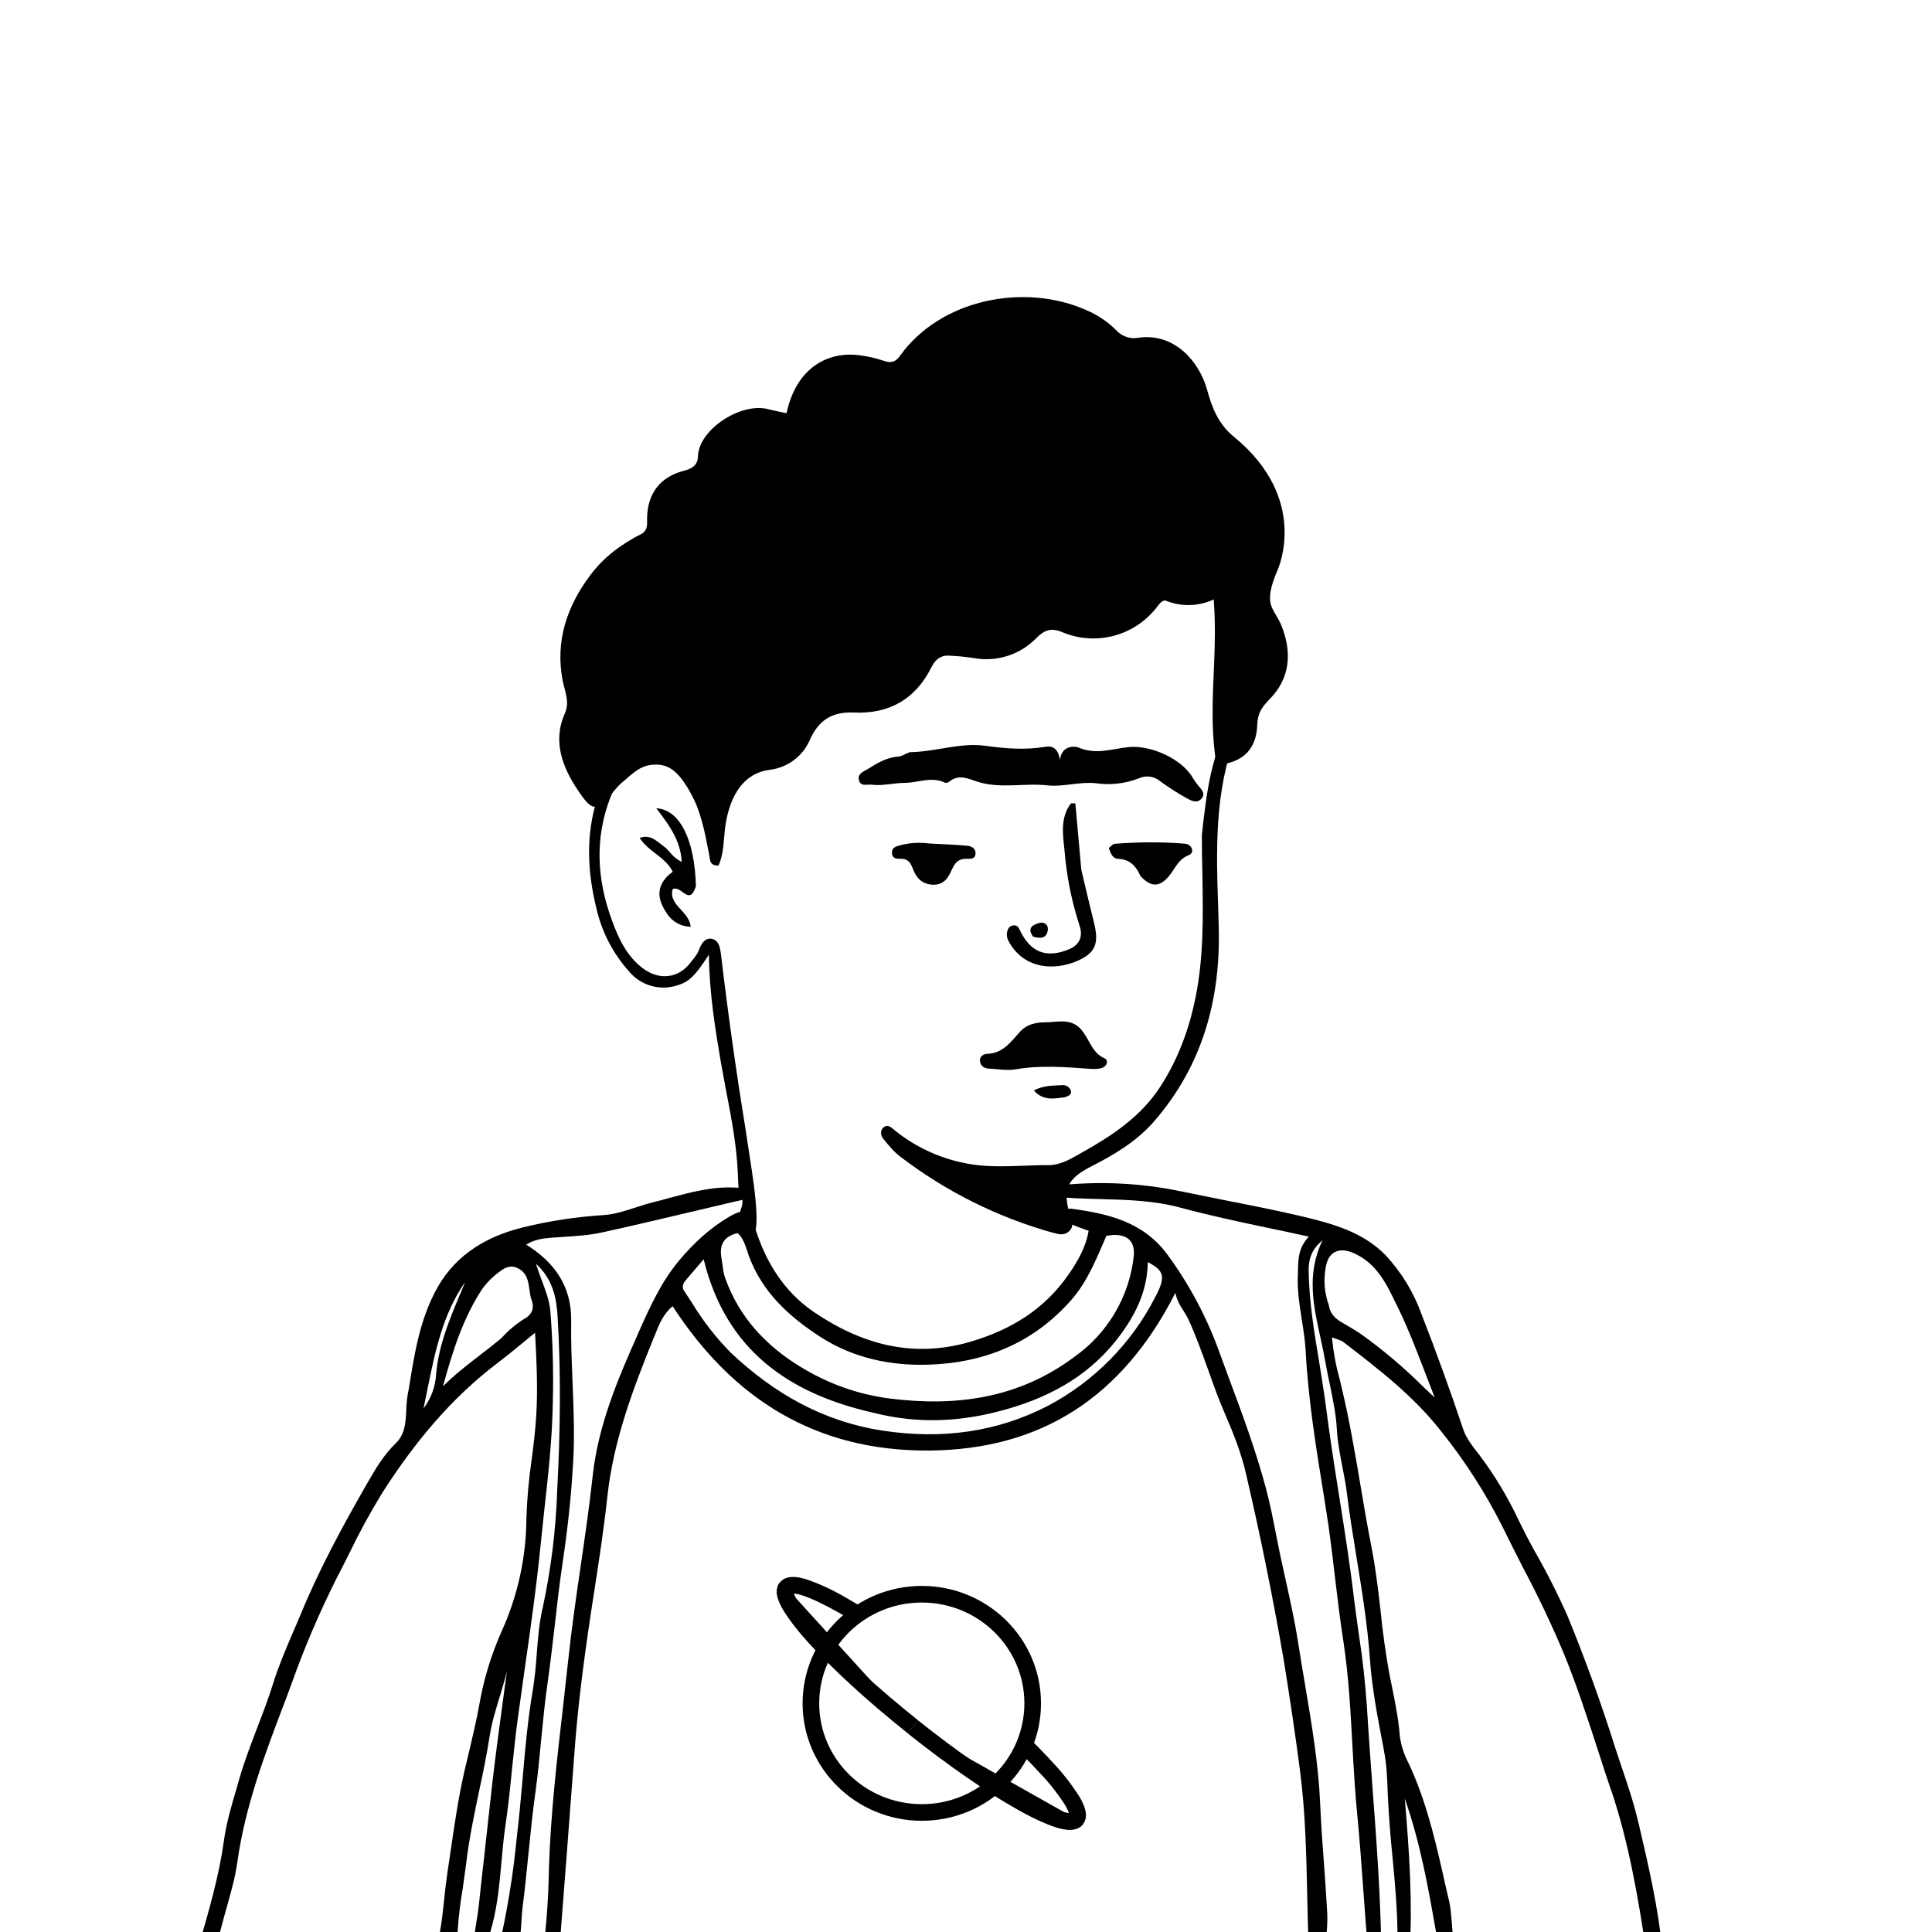
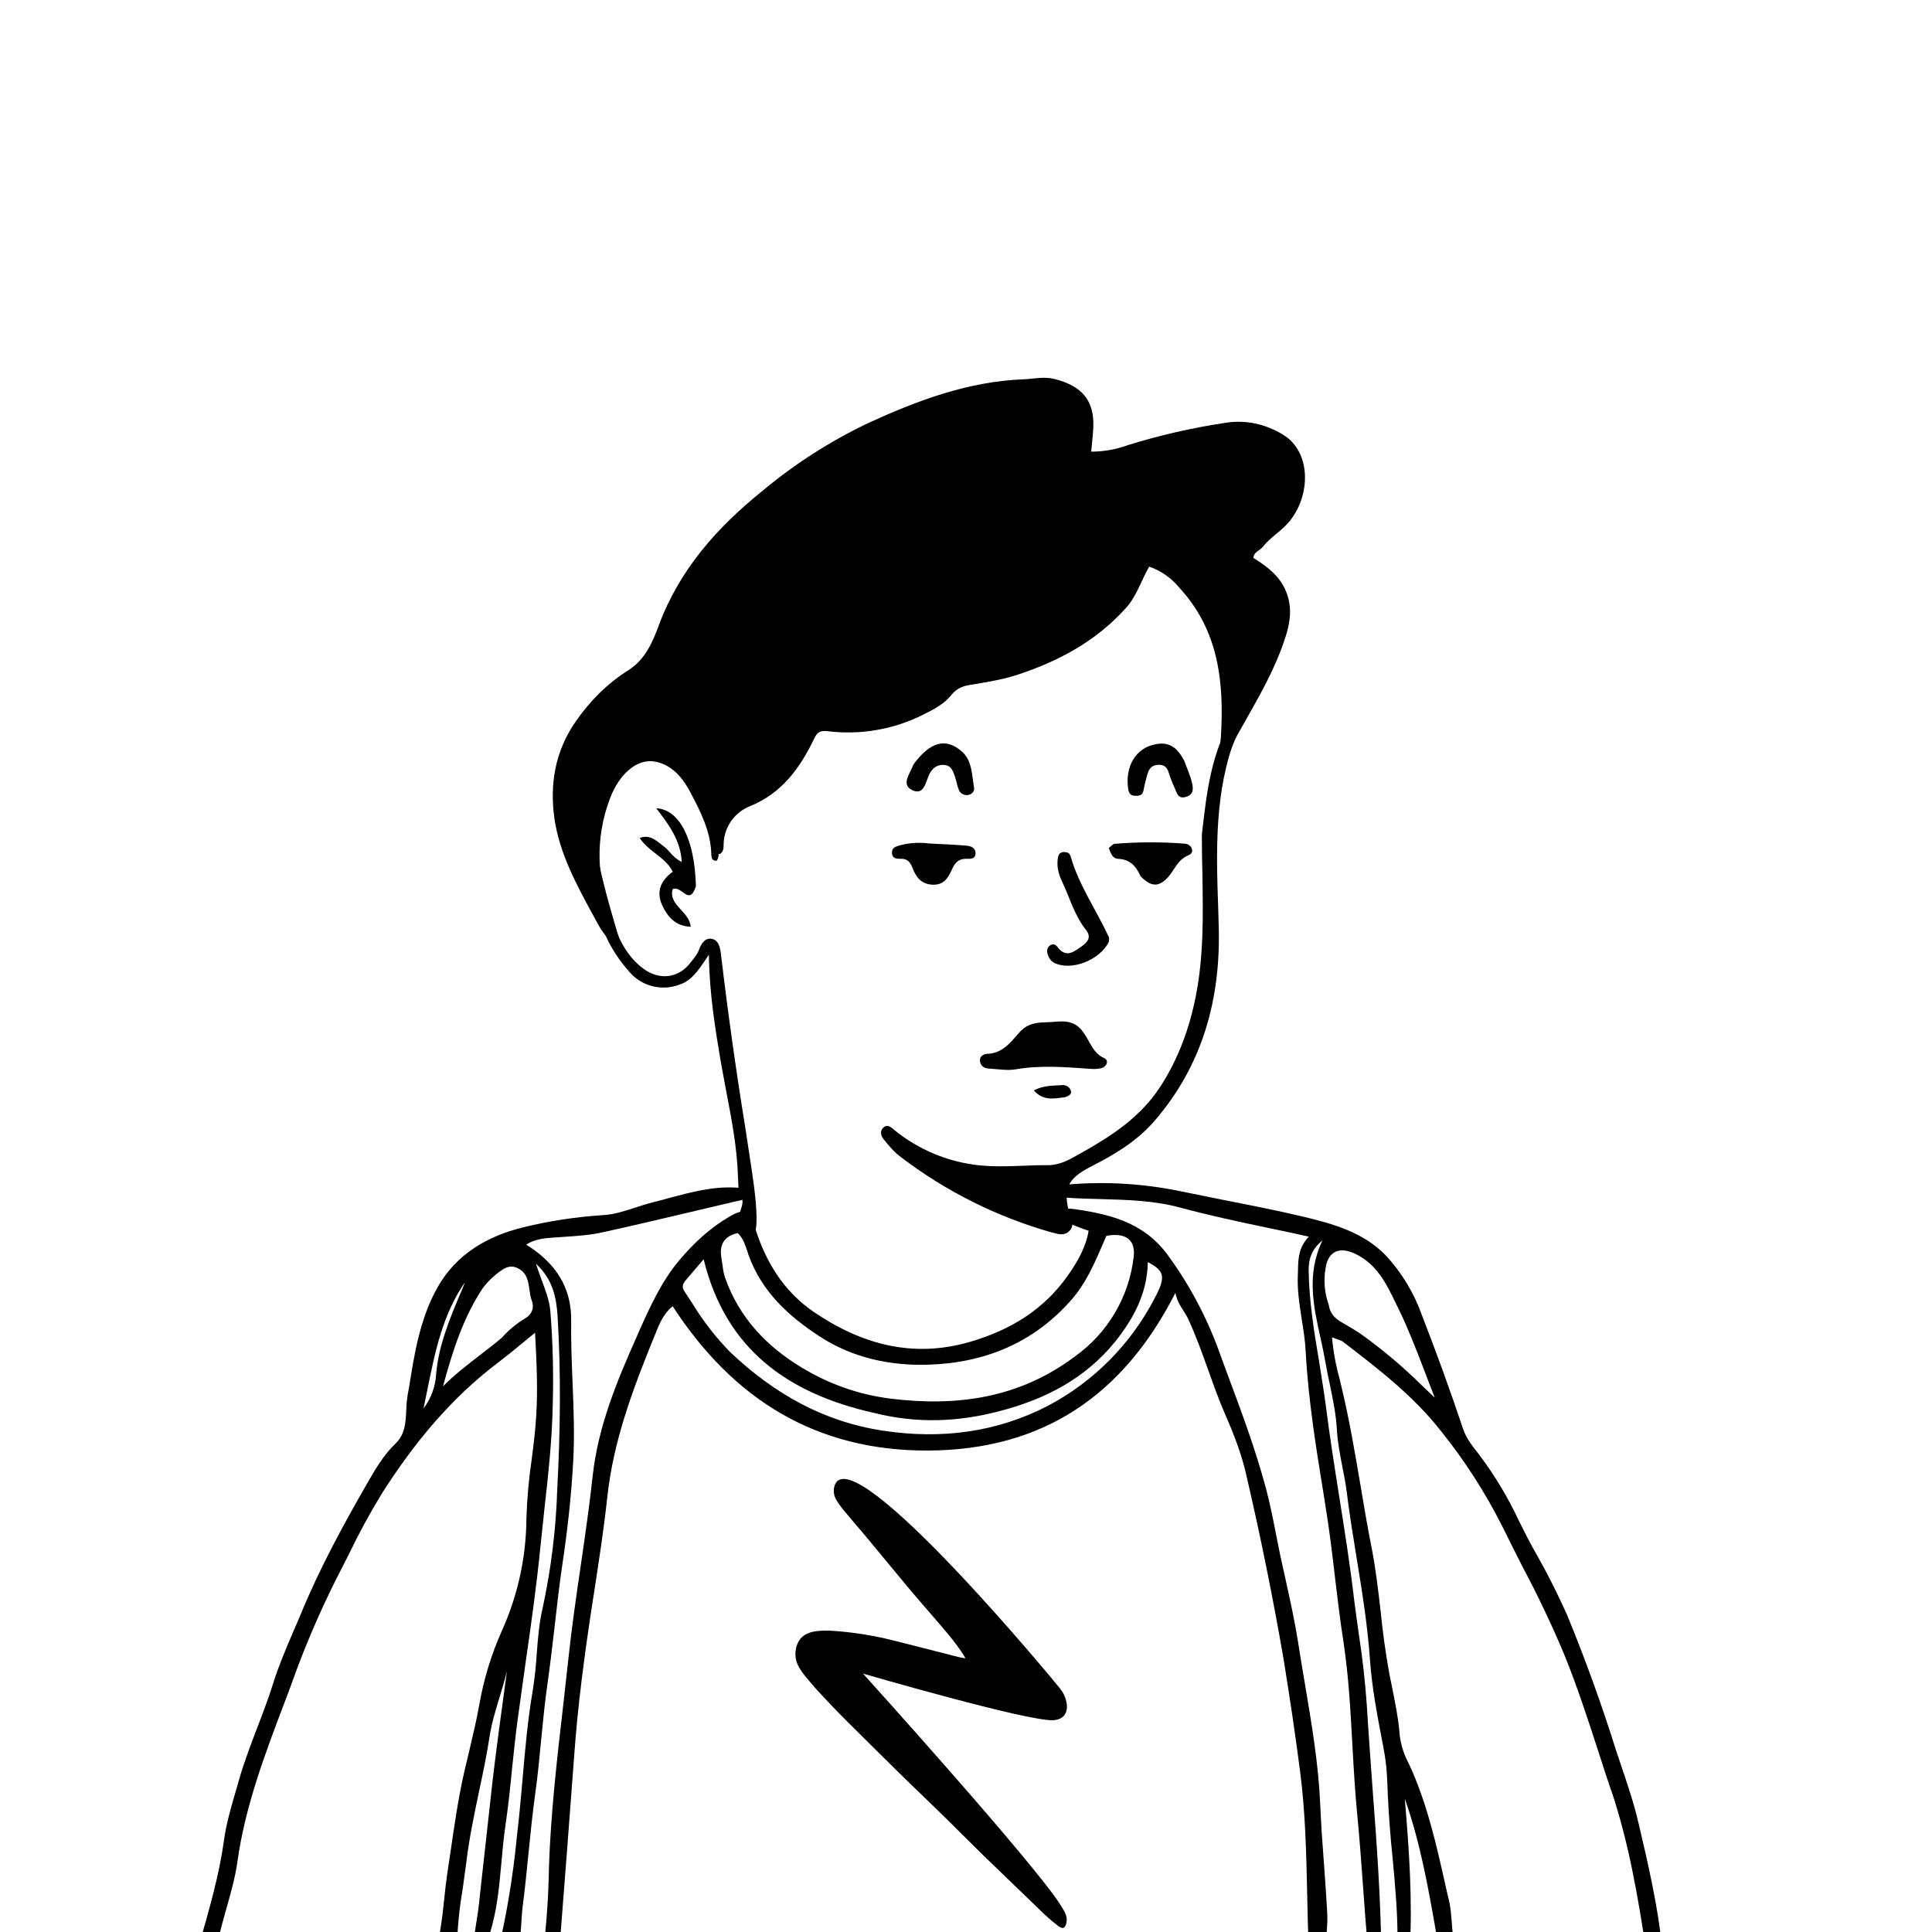
<svg xmlns="http://www.w3.org/2000/svg" viewBox="0 0 1744 1744" fill="none" shape-rendering="auto">
  <mask id="viewboxMask">
    <rect width="1744" height="1744" rx="0" ry="0" x="0" y="0" fill="#fff" />
  </mask>
  <g mask="url(#viewboxMask)">
    <rect fill="#ffffff" width="1744" height="1744" x="0" y="0" />
    <g transform="translate(531 487)">
      <path d="M554 727.7c-99.2 297-363.8 388.6-503.7 19.8-19.3-50.7 31-69.5 66.2-91.9 24.1-15.3 36.8-28.5 35.3-42.2-7-64.4-36.9-243.8-36.9-243.8l-3-5.8s.7-1.6-2.2 1.2c-3 3-9.9 34.2-37 34.2-24.5 0-49.2-10.9-61-86.3C7.2 285.6 9.6 214 40 201c12.5-5.3 24-7.2 35.2-.8 11.3 6.4-13-22 112-126C268.4 6.4 396.7-3.5 448.5 8 500.3 19.5 552 44.8 574.9 98.5c27.8 65-25.9 114.3-14 262.5-2.2 53.6.8 171.2-146.6 210.6-28 7.5-19.3 48.4 22.7 58.4 67 21 117 72.3 117 97.9" fill="#fff" />
      <path fill-rule="evenodd" clip-rule="evenodd" d="m554 266.2.1-1.4c4.1-36.4 8.2-71.7 27.1-103.4 6.5 4.4 5.7 10 3.7 15.2-19.9 51.2-18 104.4-16.2 157.6l.4 14c2.1 66.4-14.5 126.8-58.7 177.5-15.4 17.6-35.8 29.8-56.5 40.3-21.4 11-25.9 20.1-19.2 43.6l.8 2.6c1.4 3.9 2.8 7.9-1 11.8-4.5 4.6-9.5 3.3-14.8 1.8l-.6-.1a406.4 406.4 0 0 1-137-68.3c-6-4.4-10.8-10.3-15.5-16.1l-.3-.4c-2.5-3-3-7.8.5-10.4 3.3-2.5 5.8-.5 8.7 1.8l1 .9a145.5 145.5 0 0 0 76.3 31.7c13.4 1.4 26.6.9 40 .4 7.4-.3 14.8-.6 22.3-.5 10.2 0 18.7-4.7 26.7-9.2l2.8-1.6c27.8-15.5 54.3-32.8 72.2-60.7 16.1-25 25.9-52.2 31.6-80.9 7.2-36.1 6.6-72.7 6-109.8-.3-12-.5-24.2-.5-36.4ZM50.6 190.8c21.9-1.7 34 11.2 44.3 26.3a140.4 140.4 0 0 1 22.4 61.5c.5 3.7 1 7.6-1.2 11.3-4.5.6-4.9-3-5-5.6-.5-20.7-9.7-38.7-18.9-56.1-6.6-12.5-16.2-24.6-31.4-27.6-17.2-3.5-33 12-40.8 32.2-14.5 37.6-12 74.6 1.4 111 5.8 15.9 13.1 32.1 27.8 43.2 14.8 11.3 32.7 9.3 43.6-5.7l2-2.5c2-2.6 4-5.1 5-8 2.1-5.8 5.4-11.2 11.3-10.4 6.8 1 8 8.3 8.7 14a3661 3661 0 0 0 22 156.7l5.9 38.8c2.6 17.1 5.6 41.7 3.6 52.1a28 28 0 0 0-.3 2.2c-.4 2.8-.6 5-4.2 5.5-4.9.8-7-2-7.7-6.4-2.3-17-3-23.6-4-49.6-.9-25.2-5.6-50-10.4-74.9l-5-27c-5.2-30.8-10.3-62-10.8-97l-2 3c-7.6 11.3-13.7 20.5-24.5 24a40.5 40.5 0 0 1-46.1-12.5 127.8 127.8 0 0 1-28.8-55.8c-8.4-34-9.9-67.1.9-100.6 5.2-16.1 23.7-44.7 42.2-42Zm34.6 127.5c4.4 3.2 8.4 6 12-5.4-1.1-42.2-14.7-69.2-35.8-70.3 11.2 14.6 22 28.8 23 48.5a32.3 32.3 0 0 1-10.7-8.8c-2-2.2-4-4.4-6.5-6l-3-2.4c-4.8-3.6-9.7-7.4-17.8-4.5 3.8 5.8 9 10 14.3 14 6 4.7 12 9.3 15.6 16.5-10.6 7.7-15.2 17.7-9.7 29.9 4.8 10.5 11.9 19.2 25.9 19.8-.6-6.3-4.7-10.9-8.8-15.4-5-5.4-9.7-10.6-7.5-18.6 3.2-1.5 6.2.7 9 2.7Z" fill="#000" />
    </g>
    <g transform="translate(178 1057)">
      <path d="m1315.2 701.4-1308.5.9S79.6 422 99 389.8c19.5-32.1 97.6-140.4 96.7-158.8-.9-18.4 1.5-83.8 14.7-109.6 13.2-26 55.2-61.3 71.6-64 16.4-2.5 71.7-5 106.2-13.7 34.5-8.6 66.4-19.3 101.5-19.3 5.7 0 .2 12.5.2 12.5s1.8 122.3 164.8 130c121.5 5.7 161.7-117.6 161.7-117.6s-26.7-23.8-18.6-24.4c95.6-8.2 145.7 13.2 174.7 18.8 26.8 5.2 49.2 5.2 76 24.2 30.7 21.7 46.5 71 80.9 146.5 39.3 86.6 194.1 349.3 185.8 487.6" fill="#fff" />
      <g fill-rule="evenodd" clip-rule="evenodd" fill="#000">
        <path d="M1003.5 704.5c-.8-17-1.1-34-1.5-50.9-.8-37.1-1.6-74.3-6.4-111.5-4.4-34-9.5-68-15-101.9A2951.8 2951.8 0 0 0 947 274.4c-4.2-18.9-11.5-37.4-19.3-55.3-5.7-13-10.4-26.4-15.2-39.8-5.5-15.3-11-30.6-17.8-45.4-1.2-2.6-2.7-5-4.2-7.4-3-4.5-6-9.3-7.5-16.4-47.5 93.4-120.4 141.8-223.2 142.3-101.2.4-176-46.2-230.6-130.3-8.6 7-12.5 17-16 26l-1.4 3.3c-18.6 45.9-36 92-41.5 142.2-3.1 29-7.6 58-12 86.8l-1.8 11.4c-6.9 45.2-13 90.7-16.2 136.4-4.3 58-8.8 116-13.4 175.2-4.7 1.1-9.1 1.1-14.6 1.1a688 688 0 0 0 5.2-74.8c1.6-49.7 7.3-99 13-148.2L335 441c3-28 7-56 11.1-83.8 4-27.5 8-55 11-82.7 4.9-44 21.9-85.2 40-125.6l.8-2c10.4-23.3 20.8-46.7 37.5-66.5 12.9-15.3 27.5-28.9 44.8-39 13.9-8.1 18.4-6.4 23.1 9 9.6 31.5 26.3 58.5 53.3 76.9 42.8 29 89 42.2 141.3 26.9 36.5-10.7 66.6-29.1 88.3-60.2 8.4-12 16-25 18.5-40a205.3 205.3 0 0 1-18.2-7v-.1c-3-1.4-6.7-3-5.1-7.5 1.2-3.4 4-5.9 7.8-5.3 33.1 4.5 64.5 11.7 86.4 41.1a347 347 0 0 1 47.4 89.2l7.5 20.4c12.6 33.7 25.1 67.4 34.4 102.2 3.6 13.8 6.4 27.7 9.1 41.7l3.6 17.9 5.2 23.7c4 18.2 8 36.3 10.9 54.7 2 12.6 4 25.2 6.2 37.8 6 35.8 12.2 71.7 13.8 108.2.8 18 2 36 3.4 54 1.1 15 2.2 30.1 3 45.3.4 8.2-.4 16.5-1.3 25l-.8 8.6c-4.8.6-9.7.9-14.6.7ZM818.4 64c-8 18.5-15.8 37-29.3 52.4-34.3 39.1-78.7 57-129.4 58.5-34 1-67.5-6-97-25-28.5-18.4-53-40.7-65-74l-1.2-3.8c-2-5.8-4-11.8-8.6-16-13.2 3-16.7 11.3-14.6 23l.9 5.8c.5 4 1 8 2.4 11.7 12.5 35.4 37 61.4 68.3 80.4 24.6 15 51.4 24.8 80.8 28.5C686 213 742.2 205 792 167.7a128.3 128.3 0 0 0 53.4-90.4c1.7-15-7.2-22-24.7-18.7l-2.3 5.4ZM457.2 79.8c20 82 77 121.4 153.7 138.6 39 9.8 76 8.2 113.1-1.5 41.3-10.7 77.6-29.3 104.8-63 16.6-20.8 28.9-43.7 29.3-71.6 15 7.8 16.5 13.2 6.5 32A229 229 0 0 1 768 212c-46.4 24-96.4 30.4-148.6 22.5-54.2-8.1-98.7-33.7-137.7-70.4a245.5 245.5 0 0 1-35.2-45.3l-6.8-10.3c-2.7-4-1-7.2 1.7-10.3a4082.7 4082.7 0 0 1 15.8-18.5Z" />
        <path d="M215 704.5c4.6-15.4 6.3-31.3 8-47.3.8-8 1.7-16 2.9-24l2.7-18c3.5-24.2 7-48.4 12.4-72.4l4.9-20.6c3.1-13.3 6.3-26.6 8.7-40.1 4-23 10.8-45.5 20.4-66.9a251 251 0 0 0 22.2-102 470 470 0 0 1 4.7-52.5c1.7-13 3.3-26 4.1-39 1.6-24.7.4-49-1-75.6-3.8 3-7.5 6-11 9a714 714 0 0 1-22 17.6c-43 32.4-76.4 73.2-105 118a613.1 613.1 0 0 0-29.8 54.7c-3.8 7.5-7.5 15-11.4 22.4A833.1 833.1 0 0 0 85.5 462c-2 5.8-4.3 11.5-6.4 17.2-17.9 47-35.8 94.2-42.8 144.4-2 14.4-6 28.2-9.9 42.1-3.5 12.4-7 24.8-9.3 37.9-5.5 1-10.8 1-17.1 1l2.8-9.8c8.4-29.5 17-59.1 21.3-90 2.1-15.6 6.6-31 11.1-46.2l3-10.5c4.5-15.5 10.3-30.5 16-45.5 5-13 10-26 14.2-39.5 4.9-15.8 11.5-31.2 18-46.5 2.5-5.7 5-11.3 7.3-17 16.6-40.3 37.4-78.6 59-116.3l.3-.5c7.4-12.9 15-26.1 26-36.7 8.7-8.3 9.2-19 9.7-29.7a105 105 0 0 1 2.4-20.1c5-31.7 10.1-63.6 26.2-91.8 16.8-29.4 44.6-45.7 77-53.6 23.6-5.8 47.6-9.4 71.8-11 10-.5 19.8-3.7 29.6-6.9 5.2-1.7 10.5-3.4 15.8-4.7 5-1.2 10-2.6 15-4C445.8 19.2 464.9 14 485 15h1c4 .2 8.3.3 9 5.5.6 5.1-3 5.8-6.6 6.5l-2 .4-42 9.9C418 43.5 391.7 49.8 365 55.6c-11.5 2.5-23.5 3.2-35.4 4l-8.8.6c-8.6.6-16.7 1.7-23.8 6.3 25.8 16.1 41 37.8 40.6 68.8-.3 18.3.5 36.5 1.2 54.8 1 24.1 2 48.2.6 72.3-1.7 31.5-5.2 62.6-9.9 93.8-2.7 18.1-4.7 36.4-6.8 54.6-2 17.2-4 34.4-6.4 51.5-2.5 17-4.1 34.2-5.8 51.3-1.5 15.8-3 31.6-5.2 47.4-2.6 18.5-4.4 37-6.3 55.6-1.6 16-3.2 32.2-5.3 48.2-.5 4-.7 8.2-1 12.3-.5 8.7-1 17.5-4 26.5-5.7 1-11.4 1-17 0a770 770 0 0 0 16.7-101l.4-3.8c2-16.5 3.4-33 4.9-49.6 2.3-27 4.7-54 9.3-80.8a345 345 0 0 0 3.5-32.5c1.1-14.1 2.2-28.2 5.5-42.1a595 595 0 0 0 13-106c2.8-52.3 3.5-104.8.3-157-1-16.7-4.6-33.5-19.5-47 1.6 5 3.3 9.7 5 14.3 3.7 9.8 7.2 19 8 28.5a779 779 0 0 1 2.2 82.7c-.5 32.2-4 64.2-7.6 96.2l-3.5 33.1C306.3 375 301.2 411 296 447l-6.7 48.1c-2 14.5-3.4 29.1-5 43.7-1.7 17.5-3.5 35-6.1 52.4-1.6 11-2.6 22.2-3.6 33.3-1.7 18.5-3.3 37-8 55.1-.2 1.2-.6 2.5-1 3.7-1.9 6.8-4 14-.5 21.3a100 100 0 0 1-16.7-1c.8-7.8 2-15.3 3.2-22.7 1-6.5 2.1-13 2.8-19.6 1.4-13.7 3-27.3 4.5-40.9l5-45.1c3-29 6.8-57.9 10.7-86.8l5-37c-2 8.2-4.4 16.2-6.8 24.1-3.5 11.5-7 22.9-8.8 34.6-2.6 16.8-6 33.3-9.6 50-4.5 21.5-9 43-11.6 65l-3.1 22.7a361 361 0 0 0-5.3 56.7H215Zm60.3-554.3a93.8 93.8 0 0 1 20.5-17c6.7-3.8 8.6-10 6.2-16.3-1.2-3-1.6-6.5-2.1-9.9-1.1-7.8-2.2-15.7-11.6-19.7-5-2.2-9.8-.3-13.3 2.2a70.8 70.8 0 0 0-17.4 16.6c-17.2 26-26.7 55.2-35.7 88.3 11-11 22.2-19.5 33.3-28.1 6.8-5.2 13.5-10.4 20.1-16Zm-37.6-40c-9.8 23.6-19.7 47-22 73a56.4 56.4 0 0 1-11.4 31.2l3.7-18c6.8-33.4 13.6-66.9 33.8-96l-4 9.8ZM1276.5 559.3c15.8 47 24.1 96 31.6 145.2 5.5 0 10 0 14.6-1-4-39.4-12.7-76.7-21.4-114l-.2-.6c-4-17.6-9.8-34.7-15.6-51.8l-5-15a1501 1501 0 0 0-43.6-120.6 660.7 660.7 0 0 0-30.5-60c-4.7-8.5-9-17-13.3-25.7a333 333 0 0 0-35.9-59.7c-5.8-7.4-11.8-14.9-14.5-23.3a2262.2 2262.2 0 0 0-37.2-102.7 155.7 155.7 0 0 0-32.7-54c-20.4-21-48-28.5-75.1-35-23-5.4-46.1-10-69.2-14.5L888 18.4a354 354 0 0 0-103.9-6c-5.5.5-10 1.8-12 10.6 14.6 1.7 29.2 2 43.7 2.4 24.2.7 48.4 1.3 72.4 7.9 25.2 6.8 51 12.3 77.4 17.9 12.5 2.6 25 5.2 37.9 8.1-9.2 9.7-9.5 19.4-9.8 29l-.1 4.5c-.8 14 1.4 27.7 3.5 41.4 1.5 9.4 3 18.8 3.5 28.2 2.4 44.8 9.6 89 16.8 133l1.3 8.4c3.5 21.3 6 42.7 8.5 64 2.3 19 4.5 38.1 7.5 57 4.7 31 6.4 62.4 8.1 93.7 1.2 21.3 2.4 42.6 4.5 63.9 2 21 3.6 42.1 5.1 63.3 1.4 19.6 2.8 39.2 4.7 58.8h11.8c-.6-49.1-4.2-98-7.9-147-1.8-25.2-3.7-50.3-5.2-75.4a769.2 769.2 0 0 0-7-62.6c-1.6-10.8-3-21.5-4.4-32.2-3.7-31.7-8.7-63.2-13.7-94.7-4.3-27.2-8.6-54.3-12-81.6-1.8-13.2-4-26.2-6-39.3-4.6-27.2-9-54.3-9.4-82-.1-11 3.4-19.7 12.5-27-14.6 30.1-8.2 59.2-1.8 88 1.7 7.7 3.3 15.2 4.6 22.8 1.2 6.7 2.5 13.3 4 20 2.7 13.3 5.5 26.7 6.2 40.2.6 11.2 2.8 22 4.8 32.7 1.5 7.5 3 15 4 22.7 2.4 19.7 5.6 39.3 8.8 59 5 30.6 10 61.2 12.2 92.3 1.8 26.5 7 52.9 12 79l.7 4c2.5 12.8 3 25.8 3.4 38.4l.1 2.1a972 972 0 0 0 4.2 55.3c2.2 24 4.5 47.9 4.5 72l-.3 4.4c-.1 2.4-.3 5-.1 8a47 47 0 0 0 11.4 1c2.7-45.3-.4-90.4-4.4-138 14 40 21 79.4 28 119.4l3 17.4c5.4 1 11 1.2 16.5.3-4-8.8-4.6-17.9-5.2-26.8-.5-5.6-.9-11.1-2-16.5l-3.4-14.6c-7.8-35-15.6-70-30-103.5l-3.1-6.9a74 74 0 0 1-8.3-25.2c-1.1-15-4.1-29.7-7-44.2l-2.5-12.3a723.9 723.9 0 0 1-7.8-56c-2.2-19.1-4.4-38.3-8.1-57.3-3.7-18.8-7-37.7-10.1-56.6-5-29.5-10-59-17-88.3l-2-8.4a204.3 204.3 0 0 1-6.7-36.9c1.6.7 3.1 1.1 4.4 1.6 2.4.8 4.2 1.4 5.7 2.5l1 .8c31.2 24 62.6 48.2 87.1 79.5a488.4 488.4 0 0 1 56 87.2c5.8 12 12 24 18 35.9a951.4 951.4 0 0 1 37.1 78c11.8 28.9 21.4 58.5 31 88 3.8 12 7.7 23.8 11.7 35.6Zm-243.6-422.8c-6.1-3.5-10.4-8.2-11.4-15.4a65 65 0 0 1-2.9-33.4c2.2-15.3 12.7-19.6 26.5-13 19.9 9.3 28.6 27.5 37.1 45.2 1 1.8 1.8 3.7 2.7 5.5 8.2 16.9 15 34.5 22.2 53.2l10 26-11.4-10.8a453.4 453.4 0 0 0-55.4-46.7c-5.6-3.8-11.5-7.2-17.4-10.6Z" />
      </g>
      <g transform="translate(396 278)" style="mix-blend-mode:difference">
-         <ellipse cx="258.1" cy="202.6" rx="100.1" ry="98.5" stroke="#fff" stroke-width="15" />
-         <path d="M175.5 146.8a428 428 0 0 1-7.7-8.2 186.2 186.2 0 0 1-21.8-27.9c-1.8-3.1-2.9-5.5-3.4-7.2 1.8.1 4.3.6 7.8 1.7 8 2.6 18.8 7.7 32 15.1 3.7 2 7.5 4.3 11.5 6.7 4.2-3.4 8.7-6.6 13.4-9.3-6.1-3.8-12-7.3-17.5-10.4A200.1 200.1 0 0 0 155 91c-4.7-1.5-9.1-2.5-13-2.5-3.8 0-8.7.8-12 5-3.3 4-3 9-2.2 12.7 1 3.8 2.8 8 5.3 12.1a200 200 0 0 0 23.6 30.4c3.4 3.7 7 7.6 11 11.6a98 98 0 0 1 7.8-13.5Zm-33.2-45.2Zm-1.5 2h-.1ZM329.3 271.8c-3.7 3.6-7.6 7-11.9 10.1a519 519 0 0 0 26.4 16 200 200 0 0 0 34.8 16.3c4.6 1.5 9 2.5 13 2.5 3.8 0 8.7-.8 12-5 3.2-4 3-9 2.1-12.7-.9-3.8-2.8-8-5.3-12.1a200 200 0 0 0-23.6-30.4 529 529 0 0 0-23.3-24 97 97 0 0 1-6.3 15c6.9 6.7 13 13.1 18.5 19.1a186.2 186.2 0 0 1 21.8 27.9 35 35 0 0 1 3.4 7.2 35 35 0 0 1-7.8-1.7c-7.9-2.6-18.8-7.7-32-15.1-6.7-3.8-14-8.2-21.8-13.1Zm62 31.8Zm1.5-2Z" fill-rule="evenodd" clip-rule="evenodd" fill="#fff" />
-         <path d="M250 223.7c-72.4-57.7-123.5-114-114.2-125.6Z" fill="#fff" />
-         <path d="M250 223.7c-72.4-57.7-123.5-114-114.2-125.6" stroke="#fff" stroke-width="15" />
-         <path d="M397.7 307.1c-9.3 11.7-75.5-25.7-147.8-83.4Z" fill="#fff" />
-         <path d="M397.7 307.1c-9.3 11.7-75.5-25.7-147.8-83.4" stroke="#fff" stroke-width="15" />
+         <path d="M204.9 175.7s150.1 43.7 172 42.1c9.5-.6 13.6-7 11.8-16.2a28 28 0 0 0-5.5-12c-2.9-4-186-225.6-203.5-184.5a16 16 0 0 0 .5 12.5c4.3 8 10.8 14.4 16.3 21.3 21.4 24.8 41.6 50.6 63.1 75.3 12.7 14.9 30.5 34.2 37.9 47.7-5.4-.5-15.1-3.5-21.1-4.9-13.5-3.4-27-7-40.5-10.3a313.1 313.1 0 0 0-60.2-9.7c-9.2-.1-20.4-.4-27 7.1-5.2 6.5-6 15.8-2.8 23.3 4 8.3 10.7 15 16.6 22a855 855 0 0 0 29.6 30.9c18.8 18.5 37.3 37.2 56.2 55.5 22 21 43.5 42.3 65 63.7 15.9 15.5 32 30.7 47.9 46.2 4.8 4.7 9.6 9.4 14.8 13.7l5.3 4.2c1.2.8 2.4 1.7 3.9 1.8 2.5-.4 3.3-3.5 3.6-5.7.9-5.8-2.8-10.7-5.6-15.3C358.6 345.7 205 175.7 205 175.7Z" fill="#fff" />
      </g>
    </g>
    <g transform="translate(266 207)">
-       <path d="M313.9 274.5c5.3-4 4.1-9 4.2-13.6.4-22.7 11.9-37.6 33.8-43.1 7-1.8 11.9-5 12.1-12.6.8-25.2 39.8-49.6 64-42.7 5.3 1.4 10.7 2.3 16 3.5 8.9-41.5 37.2-54.7 62.2-52.7 9 .8 17.7 2.7 26.2 5.6 6.5 2.2 10.2.5 14-4.7C583 63 658.8 47.9 715.2 73.2a85.6 85.6 0 0 1 26 17.5 21.9 21.9 0 0 0 21 7.1c32.7-4.3 54.4 22.2 61.3 46.6 4.8 17.1 10.1 31.3 24.7 43.2 68.2 56 39.4 119 39.2 119.6-14.3 33.2-3.3 34 3.5 50.9 9.5 24 7.7 47.3-10.8 66-7.1 7.4-10.8 12.4-11.2 23.4-.8 20.4-11.4 34.1-36.8 36-8.5-51.8 1.7-95.7-2.5-149.4a53.8 53.8 0 0 1-43 1.2c-2.9-1-5.3 2-7.3 4.4a72.3 72.3 0 0 1-87 23.7c-10-4-15.7-1.3-22.4 5.2a63 63 0 0 1-56.5 18.5c-8-1.3-16-2-24-2.3-7 0-11.6 4.4-14.7 10.7-14.4 28.7-38 42.1-69.9 40.7-19.9-.9-32.2 7-40.2 25.7a45.3 45.3 0 0 1-35.8 26c-27.6 3.6-37.3 30-40.2 52-1.5 11.6-1.1 23.7-6 34.4-8.4.3-7.5-5.3-8.4-9.7-3.9-20-7.5-40.3-18-58.1-7.7-13-16.4-25.6-34.8-23-11.3 1.5-18.4 9.8-26.5 16.4-3.2 2.7-5.8 6.2-8.6 9.4-14.3 16.3-17.5 16.5-30.4-2.6-13.7-20.3-23.5-44-12-69.7 4.6-10.5 0-19.7-2-29.7-6.8-35.6 3.8-67 25.1-95.3 12.2-16.3 28-28 46.9-37.5Z" fill="#000" />
+       <path d="M873.7 286.9c-3 3.5-7.7 4.1-8.3 9.7 12.2 7.6 24 16.3 29.7 30.8 7.3 18.3 1.5 35.4-4.7 52-10.2 27.1-25.4 51.8-39.4 77-4.5 8-6.2 17.5-13.6 26-3.8-9-1.8-16.6-1.3-24.4 3-49-2-96-37.3-134.2a60.8 60.8 0 0 0-27.4-19.3c-7.3 12.3-11.1 26.4-21 37.3-27 30-60.6 48.1-98.6 60.5-14.3 4.6-28.8 6.7-43.4 9.2-6.2 1-11.7 3.9-15.3 8.5-6.6 8.4-15.6 13-24.7 17.6a151.3 151.3 0 0 1-87.7 15.4c-5.8-.6-8.9.6-11.7 6.6-12.6 26.4-29 49.3-57.9 61.1a37.6 37.6 0 0 0-23.8 32.5c-.4 3.6.9 7.8-3.5 10.8-8.8-1.4-5-8.8-6-13.9-5.6-27.8-15.9-52.8-39.5-70.8-20.9-15.7-50.5 1.7-55.5 18.2-7.4 24.4-13.8 48.9-7.9 75.8 5 22.9 11.4 45.2 18.2 67.5.7 1.8.2 4-1.3 5.2-11.7-5.1-16.9-16.8-22.2-26.5-15-27.5-30.2-55.4-35-86.8-4.6-31.3.3-61.3 19-88.3 13-18.7 28.7-34.5 47.9-46.6 15-9.6 21.5-25 27.2-40.3 18.7-50.4 52.7-88.5 93.8-121.6a453.5 453.5 0 0 1 95.2-61c44.5-20.4 90.3-37.6 140.3-39.5 9.3-.4 18.4-2.7 27.9-.3 24.4 6.2 36.2 19.1 35 44-.3 6.8-1.2 13.5-1.9 21.6a97 97 0 0 0 33.5-6 588.8 588.8 0 0 1 87-19.9c18.6-3.2 37 .9 52.9 10.7 25.2 15.5 25 54.2 5.7 78-7 8.7-17 14-24.4 23.4Z" fill="#000" />
    </g>
    <g transform="translate(791 871)">
      <path d="M185.6 59.2c7.2 8.7 9.1 20 20.2 25 4.5 2 2.4 7.7-2.9 9.1a31 31 0 0 1-10.1.5c-22.4-1.6-44.7-3.4-67.2.5-7.7 1.3-16-.3-24-.7-4.3-.2-7.5-2.4-8-6.8s3.5-6.4 6.5-6.5c13.7-.4 21-10.2 28.8-19 6.8-8 15-9.4 24.8-9.5 11.1-.2 22.7-4 32 7.4ZM170.2 119.5c-10 1.2-19.5 3.4-28-6.2 9.4-4.8 17.9-4.2 26-4.8 3-.2 6.9 1.9 7.6 5.7.5 2.9-2.3 4.1-5.6 5.3Z" fill="#000" />
    </g>
    <g transform="translate(653 805)" />
    <g transform="translate(901 668)">
-       <g fill="#000">
-         <path d="M75.1 117.2c3.9 16.3 7.4 31.6 11.2 46.7 5 19.6 2.1 28.4-15.7 35.9-20 8.2-45.5 7-59.6-15.5-2.2-3.5-3.6-6.6-3-10.6.7-3.2 1.9-5.7 5.4-6.3 3.7-.6 5 1.5 6.4 4.6 9.4 19.7 23.7 25.2 43.7 17.1 10.1-4 13.3-11.8 10-21.6a292 292 0 0 1-13.5-67c-1.5-14.8-4.2-30.2 5.7-43.3h4l5.4 60Z" />
-         <path d="M31.5 177.5c-5.7-8.1 0-10.7 5.5-12.3 4-1.2 8.2 1 7.9 5.6-.5 8-6.1 8.8-13.4 6.7Z" />
-       </g>
+       <path d="M99.8 182.6c-8.7 16.5-33.4 25.7-48.5 18.9-4.3-2-6.2-5.8-7-10-.5-2.7.9-5.3 3.3-6.5 4.6-2 5.8 2.3 8.6 4.8 7 6 13 .7 19-3.4 5.8-4 9.1-8.5 4.3-14.7-10.5-13.1-14.8-29.2-21.8-44-3.1-6.5-5-13.5-3.8-21 .5-3.3 1.9-5.5 5.6-5.6 2.8 0 5 .8 5.9 3.8 7.5 26.3 23.3 48.6 34.6 73.1.5 1 0 2.5-.2 4.6Z" fill="#000" />
    </g>
    <g transform="translate(610 680)">
      <path d="M419.6 111c-4.2-9.5-9.9-15.2-19.8-15.7-6-.3-7-5.1-8.9-9.8 2-1.5 3.5-3.7 5.3-3.8 21.1-1.7 42.4-1.8 63.5-.1 6 .4 9.3 8 3.2 10.4-10 4-12.5 13.2-18.5 19.8-8.2 9-15.2 9.1-24.8-.8ZM228.6 81.4c12.2.7 23.1 1 34 2 3.6.3 8 1.8 8 6.7 0 5.6-4.6 5.2-8.3 5.1-6.3 0-9.7 2.7-12.5 8.6-3.4 7.4-6.9 15.3-18 14.8-10.5-.5-15.1-7.2-18.1-15.2-2.2-5.7-5-8.4-11-8.2-3.4.1-7.1-.2-7.5-4.9-.4-5 3-6 7-7.2a67.9 67.9 0 0 1 26.4-1.7Z" fill="#000" />
    </g>
    <g transform="translate(610 680)" />
    <g transform="translate(774 657)">
-       <path d="M47.1 22c23.6-.3 45.4-8.9 68.1-5.8 18.2 2.5 36.3 4 54.6.9 6.6-1.2 11.6 2 13 12 1.5-13.5 13.4-12.8 17.1-11.2 15.5 6.6 30.2 1 44.9-.5 20-2 48.5 10.6 58.3 28.4a52 52 0 0 0 4.4 6.1c2.8 3.7 7.3 7.2 3 12.1-4.1 4.6-9.2 1.7-13-.3C289 59 280.8 53.7 273 48a18 18 0 0 0-19-2.4 76.4 76.4 0 0 1-38.9 4.4c-14.4-1.5-29.5 3.4-43 2-21.5-2.5-43.2 3.4-64.2-3.5-8.4-2.8-16.7-6.9-25.1.2-.9.7-2.7 1.3-3.6.9-12.3-6-24.4 0-36.4.1-10.2 0-20.2 3-30.3 1.6-3.8-.5-9.2 2-11-3.6-2-6.2 4-8.2 7.5-10.3C17.4 32.2 26 26.7 36.7 26c3.2-.2 6.3-2.4 10.4-4Z" fill="#000" />
+       <path d="M295 29.6c2.6 7.3 5.5 13.5 7 20 1.2 4.9 1.7 10.4-5 12.6-7.6 2.6-8.6-3.4-10.6-7.8a120 120 0 0 1-5.5-14.2c-1.5-4.9-4.3-7-9.4-6.8-5 .1-8 3-9.3 7.2-1.7 5.3-3 10.7-4 16.1-1 4.5-4.2 4.8-7.8 4.6-3.6-.1-5.3-2-5.9-5.5-3.2-20.1 6.1-38.2 25.9-41.2 12.2-2 19 4.5 24.5 15ZM50.6 33C65.7 12.5 80 8.5 94.6 21.7c9.1 8.3 8.7 21.2 10.7 32.6.5 3-2 5.7-5.3 6.3-3.5.7-7-1.2-8.4-4.4-1.7-4-2.2-8.3-3.6-12.2-1.7-4.8-3.2-10-9.7-10.5-6.4-.5-10.6 3-13.2 8-3.6 7.2-4.8 20-15.7 14.7-10.4-5-1.9-14.7 1.2-23.2Z" fill="#000" />
    </g>
    <g transform="translate(0 559)" />
  </g>
</svg>
